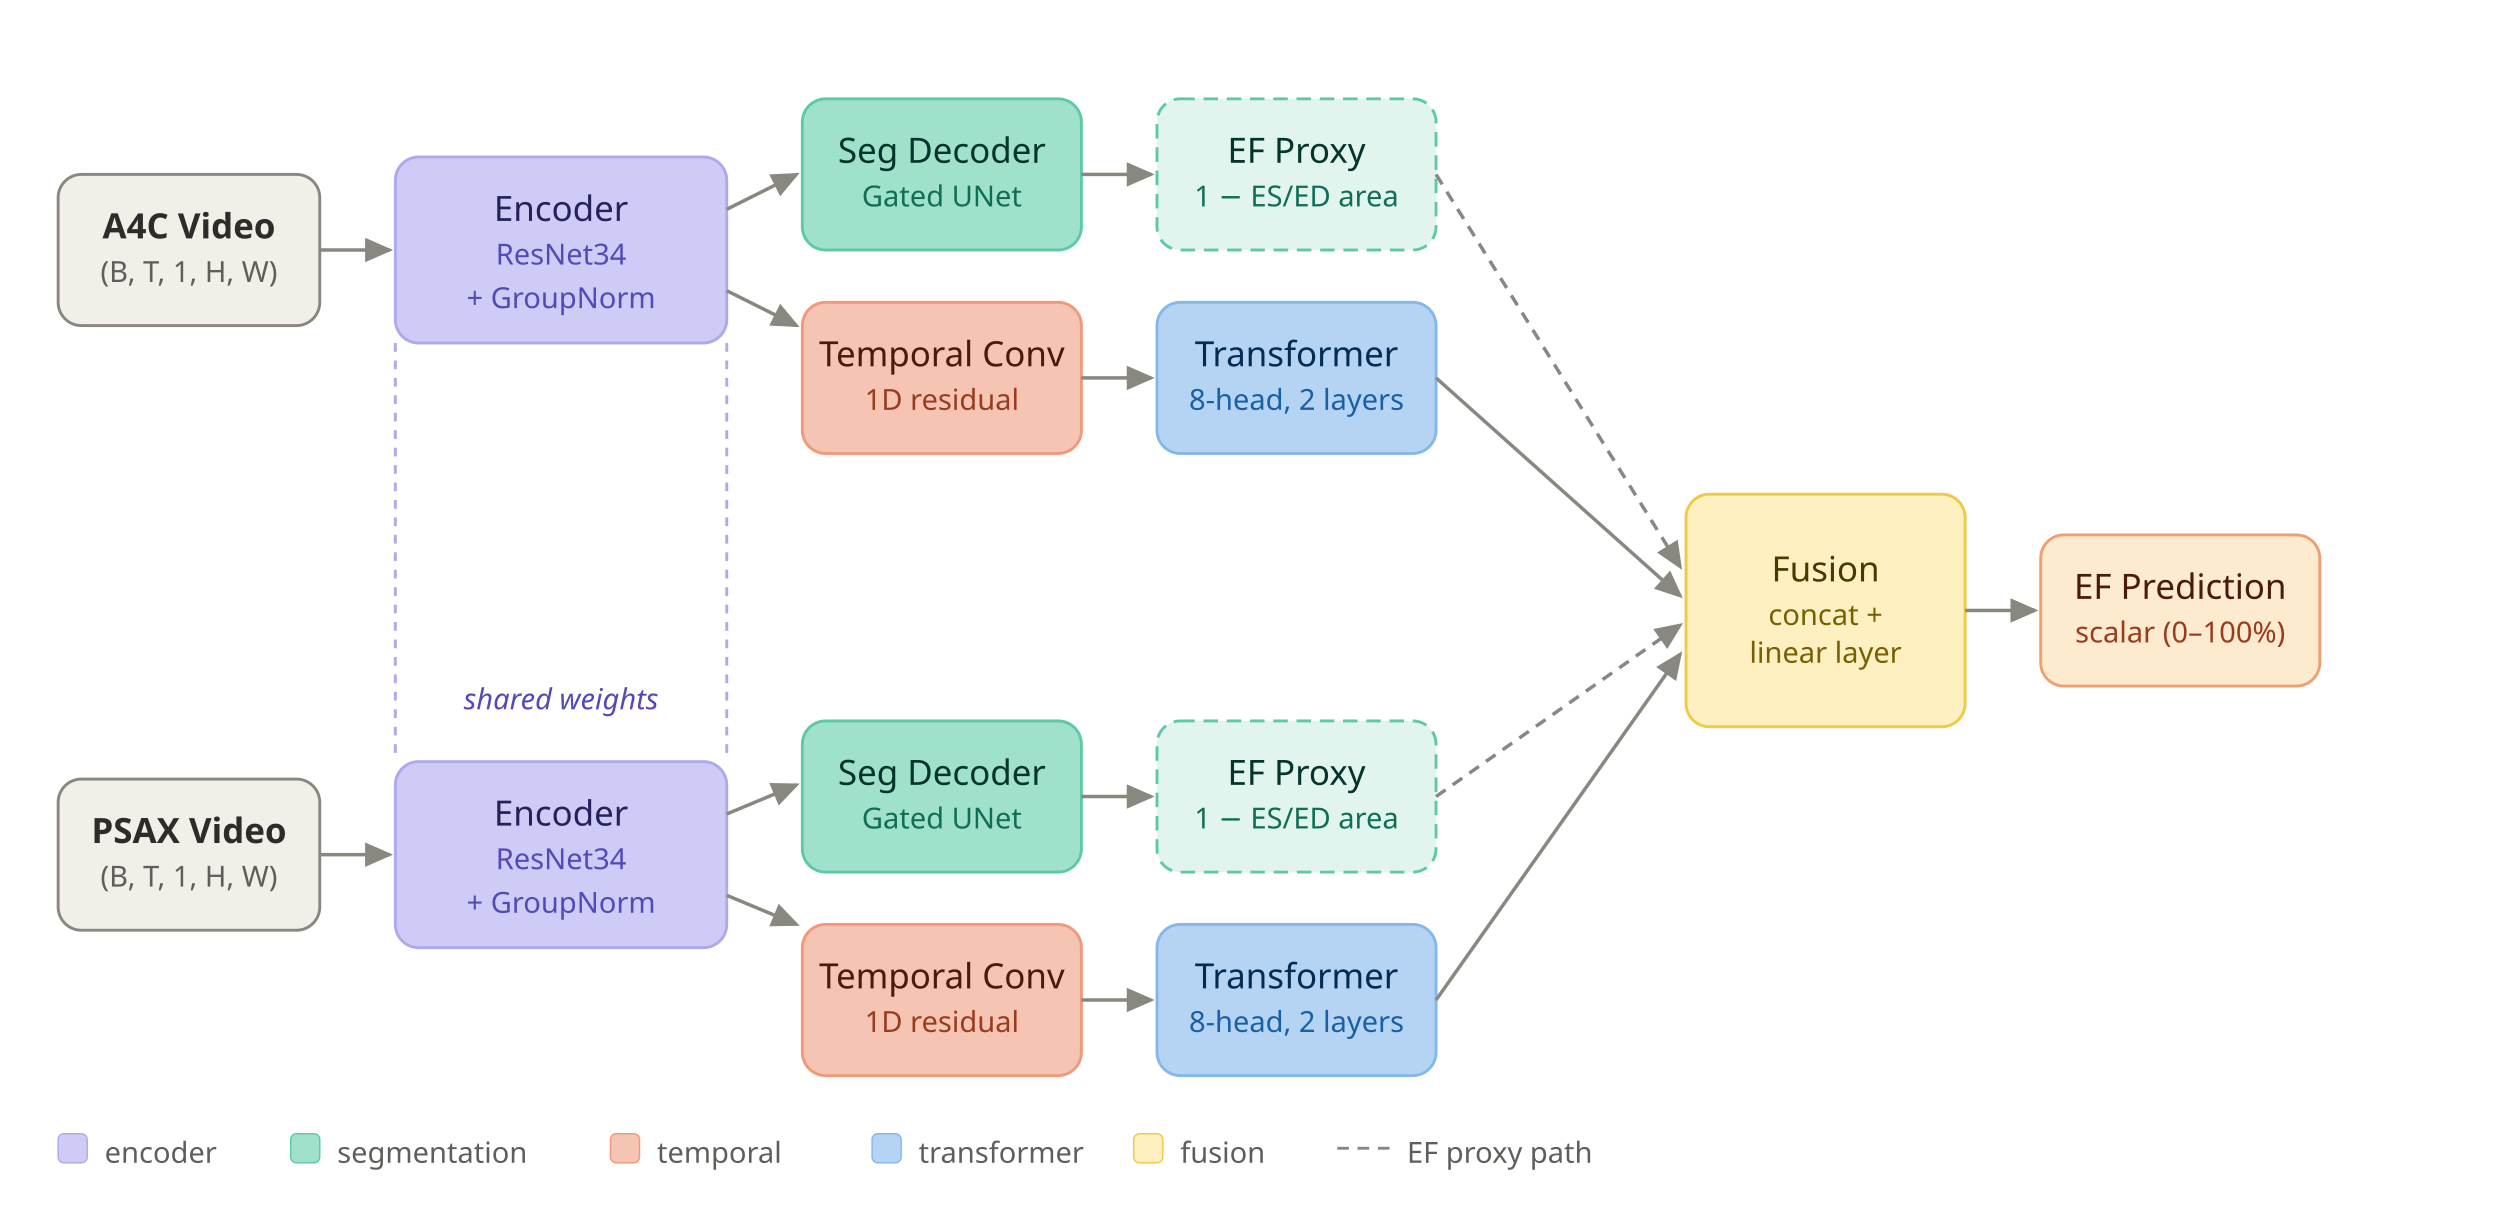
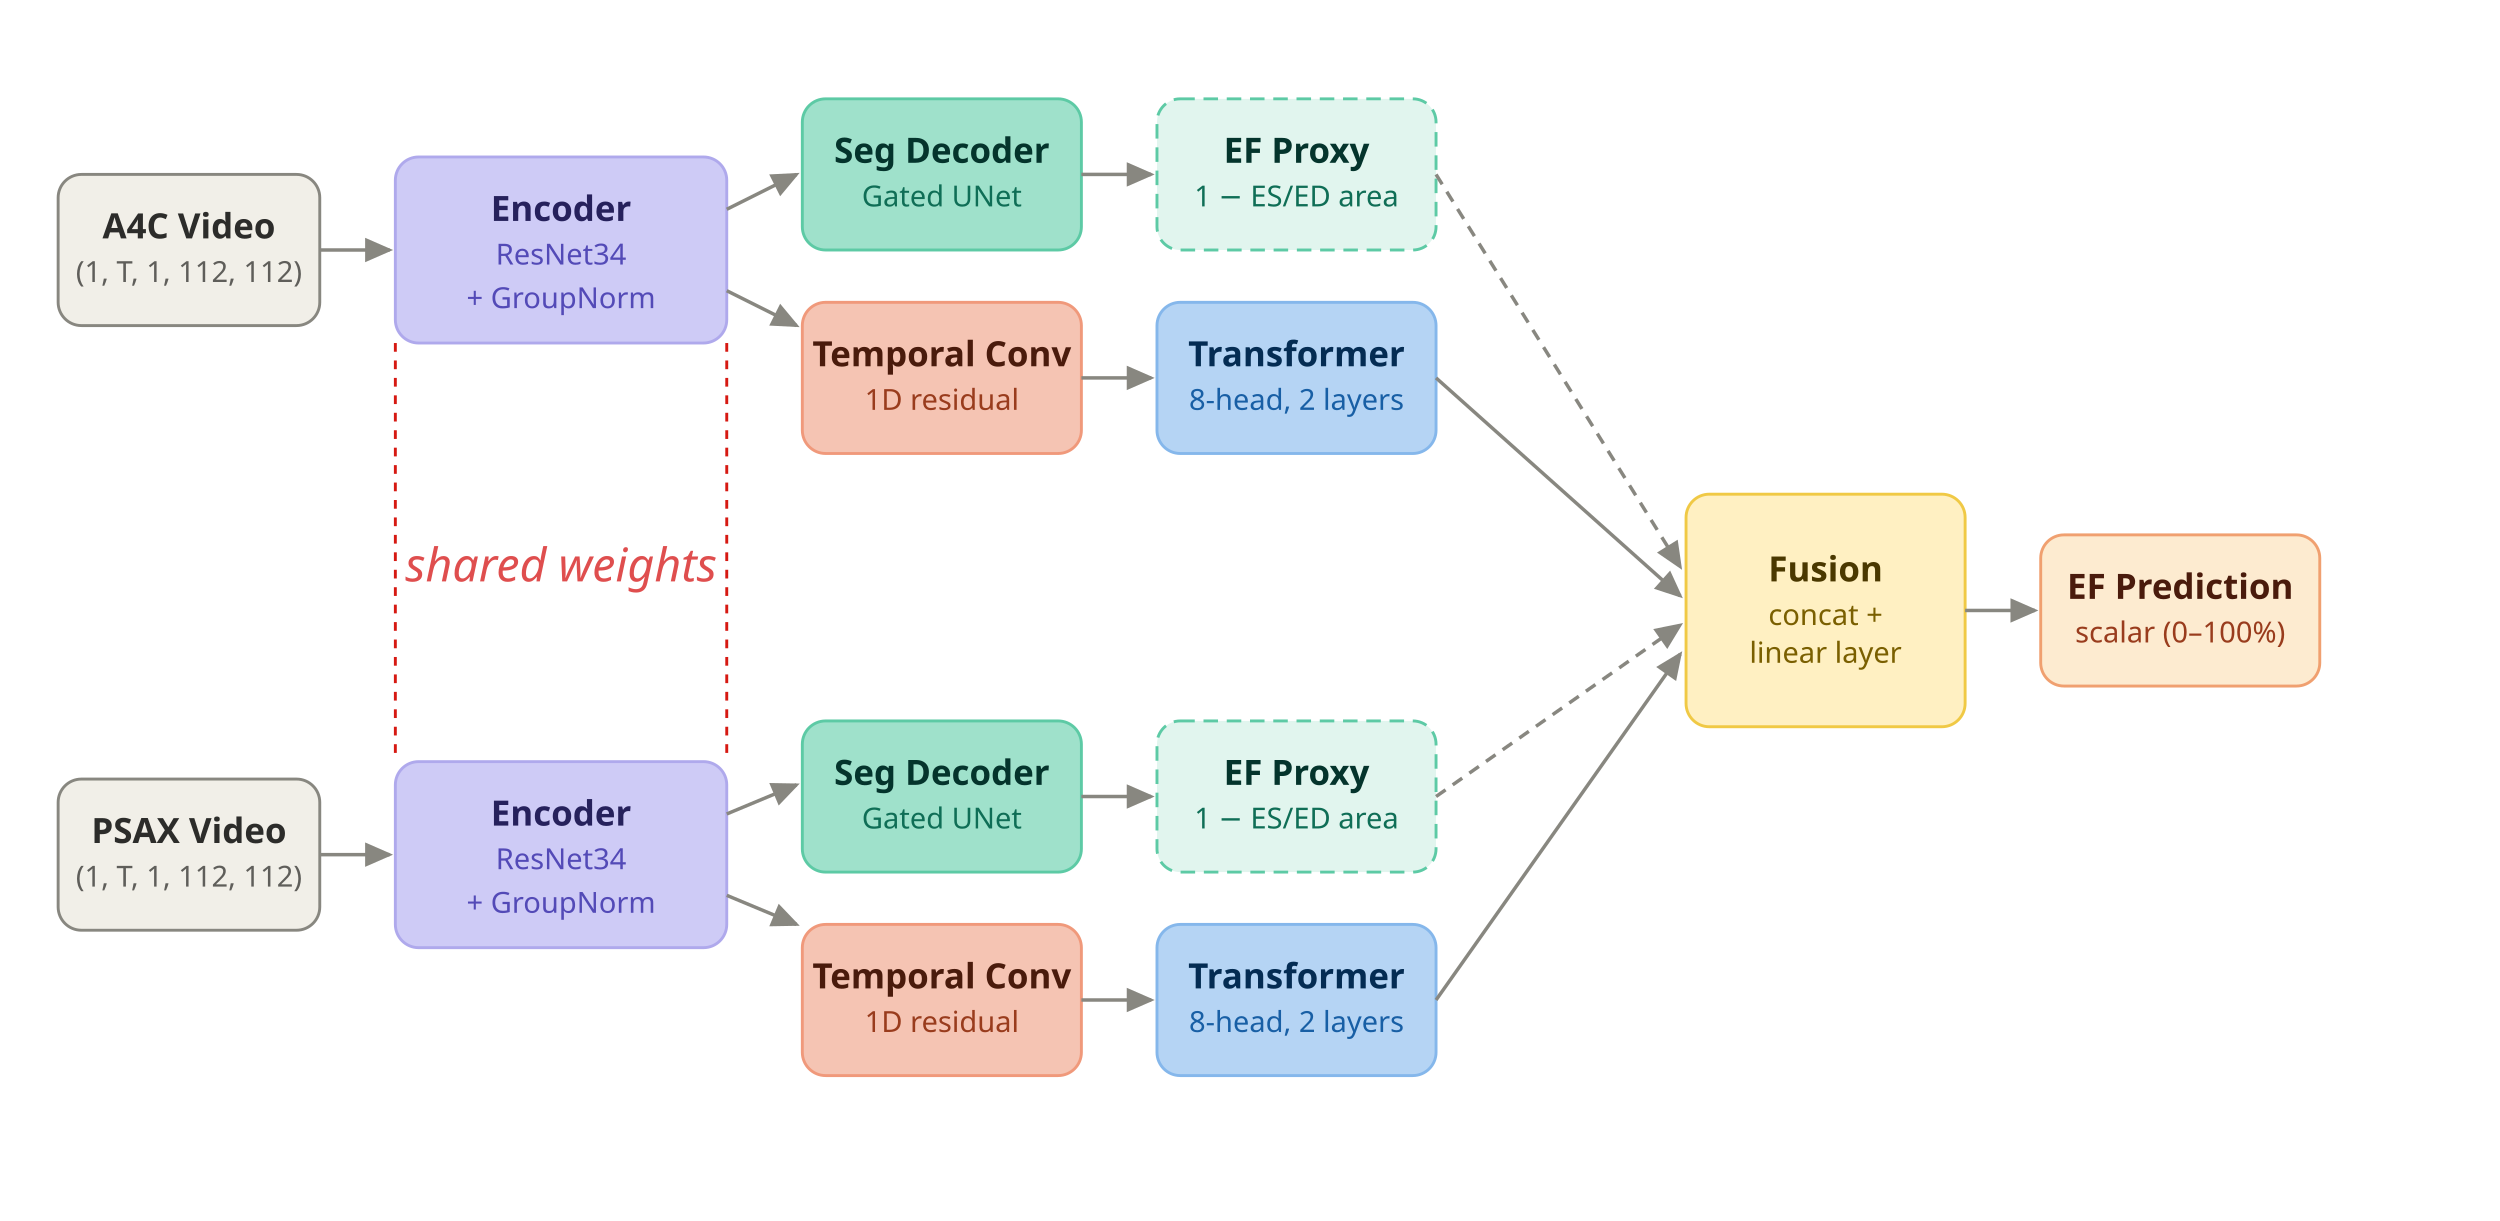
<svg xmlns="http://www.w3.org/2000/svg" viewBox="0 0 860 420" role="img" style="">
  <defs>
    <marker id="arr" markerWidth="8" markerHeight="8" refX="7" refY="3.5" orient="auto">
      <path d="M0,0 L0,7 L8,3.5 Z" fill="#888780" />
    </marker>
  </defs>
  <rect x="20" y="60" width="90" height="52" rx="8" fill="#F1EFE8" stroke="#888780" stroke-width="1" style="fill:rgb(241, 239, 232);stroke:rgb(136, 135, 128);color:rgb(255, 255, 255);stroke-width:1px;stroke-linecap:butt;stroke-linejoin:miter;opacity:1;font-family:&quot;Anthropic Sans&quot;, -apple-system, BlinkMacSystemFont, &quot;Segoe UI&quot;, sans-serif;font-size:16px;font-weight:400;text-anchor:start;dominant-baseline:auto" />
  <text x="65" y="82" font-size="12" font-weight="600" text-anchor="middle" font-family="sans-serif" fill="#2C2C2A" style="fill:rgb(44, 44, 42);stroke:none;color:rgb(255, 255, 255);stroke-width:1px;stroke-linecap:butt;stroke-linejoin:miter;opacity:1;font-family:sans-serif;font-size:12px;font-weight:600;text-anchor:middle;dominant-baseline:auto">A4C Video</text>
-   <text x="65" y="97" font-size="10" text-anchor="middle" font-family="sans-serif" fill="#5F5E5A" style="fill:rgb(95, 94, 90);stroke:none;color:rgb(255, 255, 255);stroke-width:1px;stroke-linecap:butt;stroke-linejoin:miter;opacity:1;font-family:sans-serif;font-size:10px;font-weight:400;text-anchor:middle;dominant-baseline:auto">(B, T, 1, H, W)</text>
+   <text x="65" y="97" font-size="10" text-anchor="middle" font-family="sans-serif" fill="#5F5E5A" style="fill:rgb(95, 94, 90);stroke:none;color:rgb(255, 255, 255);stroke-width:1px;stroke-linecap:butt;stroke-linejoin:miter;opacity:1;font-family:sans-serif;font-size:10px;font-weight:400;text-anchor:middle;dominant-baseline:auto">(1, T, 1, 112, 112)</text>
  <line x1="110" y1="86" x2="134" y2="86" stroke="#888780" stroke-width="1.2" marker-end="url(#arr)" style="fill:rgb(0, 0, 0);stroke:rgb(136, 135, 128);color:rgb(255, 255, 255);stroke-width:1.2px;stroke-linecap:butt;stroke-linejoin:miter;opacity:1;font-family:&quot;Anthropic Sans&quot;, -apple-system, BlinkMacSystemFont, &quot;Segoe UI&quot;, sans-serif;font-size:16px;font-weight:400;text-anchor:start;dominant-baseline:auto" />
  <rect x="136" y="54" width="114" height="64" rx="8" fill="#CECBF6" stroke="#AFA9EC" stroke-width="1" style="fill:rgb(206, 203, 246);stroke:rgb(175, 169, 236);color:rgb(255, 255, 255);stroke-width:1px;stroke-linecap:butt;stroke-linejoin:miter;opacity:1;font-family:&quot;Anthropic Sans&quot;, -apple-system, BlinkMacSystemFont, &quot;Segoe UI&quot;, sans-serif;font-size:16px;font-weight:400;text-anchor:start;dominant-baseline:auto" />
-   <text x="193" y="76" font-size="12" font-weight="500" text-anchor="middle" font-family="sans-serif" fill="#26215C" style="fill:rgb(38, 33, 92);stroke:none;color:rgb(255, 255, 255);stroke-width:1px;stroke-linecap:butt;stroke-linejoin:miter;opacity:1;font-family:sans-serif;font-size:12px;font-weight:500;text-anchor:middle;dominant-baseline:auto">Encoder</text>
+   <text x="193" y="76" font-size="12" font-weight="500" text-anchor="middle" font-family="sans-serif" fill="#26215C" style="fill:rgb(38, 33, 92);stroke:none;color:rgb(255, 255, 255);stroke-width:1px;stroke-linecap:butt;stroke-linejoin:miter;opacity:1;font-family:sans-serif;font-size:12px;font-weight:600;text-anchor:middle;dominant-baseline:auto">Encoder</text>
  <text x="193" y="91" font-size="10" text-anchor="middle" font-family="sans-serif" fill="#534AB7" style="fill:rgb(83, 74, 183);stroke:none;color:rgb(255, 255, 255);stroke-width:1px;stroke-linecap:butt;stroke-linejoin:miter;opacity:1;font-family:sans-serif;font-size:10px;font-weight:400;text-anchor:middle;dominant-baseline:auto">ResNet34</text>
  <text x="193" y="106" font-size="10" text-anchor="middle" font-family="sans-serif" fill="#534AB7" style="fill:rgb(83, 74, 183);stroke:none;color:rgb(255, 255, 255);stroke-width:1px;stroke-linecap:butt;stroke-linejoin:miter;opacity:1;font-family:sans-serif;font-size:10px;font-weight:400;text-anchor:middle;dominant-baseline:auto">+ GroupNorm</text>
  <line x1="250" y1="72" x2="274" y2="60" stroke="#888780" stroke-width="1.2" marker-end="url(#arr)" style="fill:rgb(0, 0, 0);stroke:rgb(136, 135, 128);color:rgb(255, 255, 255);stroke-width:1.2px;stroke-linecap:butt;stroke-linejoin:miter;opacity:1;font-family:&quot;Anthropic Sans&quot;, -apple-system, BlinkMacSystemFont, &quot;Segoe UI&quot;, sans-serif;font-size:16px;font-weight:400;text-anchor:start;dominant-baseline:auto" />
  <line x1="250" y1="100" x2="274" y2="112" stroke="#888780" stroke-width="1.2" marker-end="url(#arr)" style="fill:rgb(0, 0, 0);stroke:rgb(136, 135, 128);color:rgb(255, 255, 255);stroke-width:1.2px;stroke-linecap:butt;stroke-linejoin:miter;opacity:1;font-family:&quot;Anthropic Sans&quot;, -apple-system, BlinkMacSystemFont, &quot;Segoe UI&quot;, sans-serif;font-size:16px;font-weight:400;text-anchor:start;dominant-baseline:auto" />
  <rect x="276" y="34" width="96" height="52" rx="8" fill="#9FE1CB" stroke="#5DCAA5" stroke-width="1" style="fill:rgb(159, 225, 203);stroke:rgb(93, 202, 165);color:rgb(255, 255, 255);stroke-width:1px;stroke-linecap:butt;stroke-linejoin:miter;opacity:1;font-family:&quot;Anthropic Sans&quot;, -apple-system, BlinkMacSystemFont, &quot;Segoe UI&quot;, sans-serif;font-size:16px;font-weight:400;text-anchor:start;dominant-baseline:auto" />
-   <text x="324" y="56" font-size="12" font-weight="500" text-anchor="middle" font-family="sans-serif" fill="#04342C" style="fill:rgb(4, 52, 44);stroke:none;color:rgb(255, 255, 255);stroke-width:1px;stroke-linecap:butt;stroke-linejoin:miter;opacity:1;font-family:sans-serif;font-size:12px;font-weight:500;text-anchor:middle;dominant-baseline:auto">Seg Decoder</text>
+   <text x="324" y="56" font-size="12" font-weight="500" text-anchor="middle" font-family="sans-serif" fill="#04342C" style="fill:rgb(4, 52, 44);stroke:none;color:rgb(255, 255, 255);stroke-width:1px;stroke-linecap:butt;stroke-linejoin:miter;opacity:1;font-family:sans-serif;font-size:12px;font-weight:600;text-anchor:middle;dominant-baseline:auto">Seg Decoder</text>
  <text x="324" y="71" font-size="10" text-anchor="middle" font-family="sans-serif" fill="#0F6E56" style="fill:rgb(15, 110, 86);stroke:none;color:rgb(255, 255, 255);stroke-width:1px;stroke-linecap:butt;stroke-linejoin:miter;opacity:1;font-family:sans-serif;font-size:10px;font-weight:400;text-anchor:middle;dominant-baseline:auto">Gated UNet</text>
  <line x1="372" y1="60" x2="396" y2="60" stroke="#888780" stroke-width="1.2" marker-end="url(#arr)" style="fill:rgb(0, 0, 0);stroke:rgb(136, 135, 128);color:rgb(255, 255, 255);stroke-width:1.2px;stroke-linecap:butt;stroke-linejoin:miter;opacity:1;font-family:&quot;Anthropic Sans&quot;, -apple-system, BlinkMacSystemFont, &quot;Segoe UI&quot;, sans-serif;font-size:16px;font-weight:400;text-anchor:start;dominant-baseline:auto" />
  <rect x="398" y="34" width="96" height="52" rx="8" fill="#E1F5EE" stroke="#5DCAA5" stroke-width="1" stroke-dasharray="5,3" style="fill:rgb(225, 245, 238);stroke:rgb(93, 202, 165);color:rgb(255, 255, 255);stroke-width:1px;stroke-dasharray:5px, 3px;stroke-linecap:butt;stroke-linejoin:miter;opacity:1;font-family:&quot;Anthropic Sans&quot;, -apple-system, BlinkMacSystemFont, &quot;Segoe UI&quot;, sans-serif;font-size:16px;font-weight:400;text-anchor:start;dominant-baseline:auto" />
-   <text x="446" y="56" font-size="12" font-weight="500" text-anchor="middle" font-family="sans-serif" fill="#04342C" style="fill:rgb(4, 52, 44);stroke:none;color:rgb(255, 255, 255);stroke-width:1px;stroke-linecap:butt;stroke-linejoin:miter;opacity:1;font-family:sans-serif;font-size:12px;font-weight:500;text-anchor:middle;dominant-baseline:auto">EF Proxy</text>
+   <text x="446" y="56" font-size="12" font-weight="500" text-anchor="middle" font-family="sans-serif" fill="#04342C" style="fill:rgb(4, 52, 44);stroke:none;color:rgb(255, 255, 255);stroke-width:1px;stroke-linecap:butt;stroke-linejoin:miter;opacity:1;font-family:sans-serif;font-size:12px;font-weight:600;text-anchor:middle;dominant-baseline:auto">EF Proxy</text>
  <text x="446" y="71" font-size="10" text-anchor="middle" font-family="sans-serif" fill="#0F6E56" style="fill:rgb(15, 110, 86);stroke:none;color:rgb(255, 255, 255);stroke-width:1px;stroke-linecap:butt;stroke-linejoin:miter;opacity:1;font-family:sans-serif;font-size:10px;font-weight:400;text-anchor:middle;dominant-baseline:auto">1 − ES/ED area</text>
  <rect x="276" y="104" width="96" height="52" rx="8" fill="#F5C4B3" stroke="#F0997B" stroke-width="1" style="fill:rgb(245, 196, 179);stroke:rgb(240, 153, 123);color:rgb(255, 255, 255);stroke-width:1px;stroke-linecap:butt;stroke-linejoin:miter;opacity:1;font-family:&quot;Anthropic Sans&quot;, -apple-system, BlinkMacSystemFont, &quot;Segoe UI&quot;, sans-serif;font-size:16px;font-weight:400;text-anchor:start;dominant-baseline:auto" />
-   <text x="324" y="126" font-size="12" font-weight="500" text-anchor="middle" font-family="sans-serif" fill="#4A1B0C" style="fill:rgb(74, 27, 12);stroke:none;color:rgb(255, 255, 255);stroke-width:1px;stroke-linecap:butt;stroke-linejoin:miter;opacity:1;font-family:sans-serif;font-size:12px;font-weight:500;text-anchor:middle;dominant-baseline:auto">Temporal Conv</text>
+   <text x="324" y="126" font-size="12" font-weight="500" text-anchor="middle" font-family="sans-serif" fill="#4A1B0C" style="fill:rgb(74, 27, 12);stroke:none;color:rgb(255, 255, 255);stroke-width:1px;stroke-linecap:butt;stroke-linejoin:miter;opacity:1;font-family:sans-serif;font-size:12px;font-weight:600;text-anchor:middle;dominant-baseline:auto">Temporal Conv</text>
  <text x="324" y="141" font-size="10" text-anchor="middle" font-family="sans-serif" fill="#993C1D" style="fill:rgb(153, 60, 29);stroke:none;color:rgb(255, 255, 255);stroke-width:1px;stroke-linecap:butt;stroke-linejoin:miter;opacity:1;font-family:sans-serif;font-size:10px;font-weight:400;text-anchor:middle;dominant-baseline:auto">1D residual</text>
  <line x1="372" y1="130" x2="396" y2="130" stroke="#888780" stroke-width="1.2" marker-end="url(#arr)" style="fill:rgb(0, 0, 0);stroke:rgb(136, 135, 128);color:rgb(255, 255, 255);stroke-width:1.2px;stroke-linecap:butt;stroke-linejoin:miter;opacity:1;font-family:&quot;Anthropic Sans&quot;, -apple-system, BlinkMacSystemFont, &quot;Segoe UI&quot;, sans-serif;font-size:16px;font-weight:400;text-anchor:start;dominant-baseline:auto" />
  <rect x="398" y="104" width="96" height="52" rx="8" fill="#B5D4F4" stroke="#85B7EB" stroke-width="1" style="fill:rgb(181, 212, 244);stroke:rgb(133, 183, 235);color:rgb(255, 255, 255);stroke-width:1px;stroke-linecap:butt;stroke-linejoin:miter;opacity:1;font-family:&quot;Anthropic Sans&quot;, -apple-system, BlinkMacSystemFont, &quot;Segoe UI&quot;, sans-serif;font-size:16px;font-weight:400;text-anchor:start;dominant-baseline:auto" />
-   <text x="446" y="126" font-size="12" font-weight="500" text-anchor="middle" font-family="sans-serif" fill="#042C53" style="fill:rgb(4, 44, 83);stroke:none;color:rgb(255, 255, 255);stroke-width:1px;stroke-linecap:butt;stroke-linejoin:miter;opacity:1;font-family:sans-serif;font-size:12px;font-weight:500;text-anchor:middle;dominant-baseline:auto">Transformer</text>
+   <text x="446" y="126" font-size="12" font-weight="500" text-anchor="middle" font-family="sans-serif" fill="#042C53" style="fill:rgb(4, 44, 83);stroke:none;color:rgb(255, 255, 255);stroke-width:1px;stroke-linecap:butt;stroke-linejoin:miter;opacity:1;font-family:sans-serif;font-size:12px;font-weight:600;text-anchor:middle;dominant-baseline:auto">Transformer</text>
  <text x="446" y="141" font-size="10" text-anchor="middle" font-family="sans-serif" fill="#185FA5" style="fill:rgb(24, 95, 165);stroke:none;color:rgb(255, 255, 255);stroke-width:1px;stroke-linecap:butt;stroke-linejoin:miter;opacity:1;font-family:sans-serif;font-size:10px;font-weight:400;text-anchor:middle;dominant-baseline:auto">8-head, 2 layers</text>
  <line x1="494" y1="60" x2="578" y2="195" stroke="#888780" stroke-width="1.2" stroke-dasharray="4,3" marker-end="url(#arr)" style="fill:rgb(0, 0, 0);stroke:rgb(136, 135, 128);color:rgb(255, 255, 255);stroke-width:1.2px;stroke-dasharray:4px, 3px;stroke-linecap:butt;stroke-linejoin:miter;opacity:1;font-family:&quot;Anthropic Sans&quot;, -apple-system, BlinkMacSystemFont, &quot;Segoe UI&quot;, sans-serif;font-size:16px;font-weight:400;text-anchor:start;dominant-baseline:auto" />
  <line x1="494" y1="130" x2="578" y2="205" stroke="#888780" stroke-width="1.2" marker-end="url(#arr)" style="fill:rgb(0, 0, 0);stroke:rgb(136, 135, 128);color:rgb(255, 255, 255);stroke-width:1.2px;stroke-linecap:butt;stroke-linejoin:miter;opacity:1;font-family:&quot;Anthropic Sans&quot;, -apple-system, BlinkMacSystemFont, &quot;Segoe UI&quot;, sans-serif;font-size:16px;font-weight:400;text-anchor:start;dominant-baseline:auto" />
  <rect x="20" y="268" width="90" height="52" rx="8" fill="#F1EFE8" stroke="#888780" stroke-width="1" style="fill:rgb(241, 239, 232);stroke:rgb(136, 135, 128);color:rgb(255, 255, 255);stroke-width:1px;stroke-linecap:butt;stroke-linejoin:miter;opacity:1;font-family:&quot;Anthropic Sans&quot;, -apple-system, BlinkMacSystemFont, &quot;Segoe UI&quot;, sans-serif;font-size:16px;font-weight:400;text-anchor:start;dominant-baseline:auto" />
  <text x="65" y="290" font-size="12" font-weight="600" text-anchor="middle" font-family="sans-serif" fill="#2C2C2A" style="fill:rgb(44, 44, 42);stroke:none;color:rgb(255, 255, 255);stroke-width:1px;stroke-linecap:butt;stroke-linejoin:miter;opacity:1;font-family:sans-serif;font-size:12px;font-weight:600;text-anchor:middle;dominant-baseline:auto">PSAX Video</text>
-   <text x="65" y="305" font-size="10" text-anchor="middle" font-family="sans-serif" fill="#5F5E5A" style="fill:rgb(95, 94, 90);stroke:none;color:rgb(255, 255, 255);stroke-width:1px;stroke-linecap:butt;stroke-linejoin:miter;opacity:1;font-family:sans-serif;font-size:10px;font-weight:400;text-anchor:middle;dominant-baseline:auto">(B, T, 1, H, W)</text>
+   <text x="65" y="305" font-size="10" text-anchor="middle" font-family="sans-serif" fill="#5F5E5A" style="fill:rgb(95, 94, 90);stroke:none;color:rgb(255, 255, 255);stroke-width:1px;stroke-linecap:butt;stroke-linejoin:miter;opacity:1;font-family:sans-serif;font-size:10px;font-weight:400;text-anchor:middle;dominant-baseline:auto">(1, T, 1, 112, 112)</text>
  <line x1="110" y1="294" x2="134" y2="294" stroke="#888780" stroke-width="1.2" marker-end="url(#arr)" style="fill:rgb(0, 0, 0);stroke:rgb(136, 135, 128);color:rgb(255, 255, 255);stroke-width:1.2px;stroke-linecap:butt;stroke-linejoin:miter;opacity:1;font-family:&quot;Anthropic Sans&quot;, -apple-system, BlinkMacSystemFont, &quot;Segoe UI&quot;, sans-serif;font-size:16px;font-weight:400;text-anchor:start;dominant-baseline:auto" />
  <rect x="136" y="262" width="114" height="64" rx="8" fill="#CECBF6" stroke="#AFA9EC" stroke-width="1" style="fill:rgb(206, 203, 246);stroke:rgb(175, 169, 236);color:rgb(255, 255, 255);stroke-width:1px;stroke-linecap:butt;stroke-linejoin:miter;opacity:1;font-family:&quot;Anthropic Sans&quot;, -apple-system, BlinkMacSystemFont, &quot;Segoe UI&quot;, sans-serif;font-size:16px;font-weight:400;text-anchor:start;dominant-baseline:auto" />
-   <text x="193" y="284" font-size="12" font-weight="500" text-anchor="middle" font-family="sans-serif" fill="#26215C" style="fill:rgb(38, 33, 92);stroke:none;color:rgb(255, 255, 255);stroke-width:1px;stroke-linecap:butt;stroke-linejoin:miter;opacity:1;font-family:sans-serif;font-size:12px;font-weight:500;text-anchor:middle;dominant-baseline:auto">Encoder</text>
+   <text x="193" y="284" font-size="12" font-weight="500" text-anchor="middle" font-family="sans-serif" fill="#26215C" style="fill:rgb(38, 33, 92);stroke:none;color:rgb(255, 255, 255);stroke-width:1px;stroke-linecap:butt;stroke-linejoin:miter;opacity:1;font-family:sans-serif;font-size:12px;font-weight:600;text-anchor:middle;dominant-baseline:auto">Encoder</text>
  <text x="193" y="299" font-size="10" text-anchor="middle" font-family="sans-serif" fill="#534AB7" style="fill:rgb(83, 74, 183);stroke:none;color:rgb(255, 255, 255);stroke-width:1px;stroke-linecap:butt;stroke-linejoin:miter;opacity:1;font-family:sans-serif;font-size:10px;font-weight:400;text-anchor:middle;dominant-baseline:auto">ResNet34</text>
  <text x="193" y="314" font-size="10" text-anchor="middle" font-family="sans-serif" fill="#534AB7" style="fill:rgb(83, 74, 183);stroke:none;color:rgb(255, 255, 255);stroke-width:1px;stroke-linecap:butt;stroke-linejoin:miter;opacity:1;font-family:sans-serif;font-size:10px;font-weight:400;text-anchor:middle;dominant-baseline:auto">+ GroupNorm</text>
  <line x1="250" y1="280" x2="274" y2="270" stroke="#888780" stroke-width="1.2" marker-end="url(#arr)" style="fill:rgb(0, 0, 0);stroke:rgb(136, 135, 128);color:rgb(255, 255, 255);stroke-width:1.2px;stroke-linecap:butt;stroke-linejoin:miter;opacity:1;font-family:&quot;Anthropic Sans&quot;, -apple-system, BlinkMacSystemFont, &quot;Segoe UI&quot;, sans-serif;font-size:16px;font-weight:400;text-anchor:start;dominant-baseline:auto" />
  <line x1="250" y1="308" x2="274" y2="318" stroke="#888780" stroke-width="1.2" marker-end="url(#arr)" style="fill:rgb(0, 0, 0);stroke:rgb(136, 135, 128);color:rgb(255, 255, 255);stroke-width:1.2px;stroke-linecap:butt;stroke-linejoin:miter;opacity:1;font-family:&quot;Anthropic Sans&quot;, -apple-system, BlinkMacSystemFont, &quot;Segoe UI&quot;, sans-serif;font-size:16px;font-weight:400;text-anchor:start;dominant-baseline:auto" />
  <rect x="276" y="248" width="96" height="52" rx="8" fill="#9FE1CB" stroke="#5DCAA5" stroke-width="1" style="fill:rgb(159, 225, 203);stroke:rgb(93, 202, 165);color:rgb(255, 255, 255);stroke-width:1px;stroke-linecap:butt;stroke-linejoin:miter;opacity:1;font-family:&quot;Anthropic Sans&quot;, -apple-system, BlinkMacSystemFont, &quot;Segoe UI&quot;, sans-serif;font-size:16px;font-weight:400;text-anchor:start;dominant-baseline:auto" />
-   <text x="324" y="270" font-size="12" font-weight="500" text-anchor="middle" font-family="sans-serif" fill="#04342C" style="fill:rgb(4, 52, 44);stroke:none;color:rgb(255, 255, 255);stroke-width:1px;stroke-linecap:butt;stroke-linejoin:miter;opacity:1;font-family:sans-serif;font-size:12px;font-weight:500;text-anchor:middle;dominant-baseline:auto">Seg Decoder</text>
+   <text x="324" y="270" font-size="12" font-weight="500" text-anchor="middle" font-family="sans-serif" fill="#04342C" style="fill:rgb(4, 52, 44);stroke:none;color:rgb(255, 255, 255);stroke-width:1px;stroke-linecap:butt;stroke-linejoin:miter;opacity:1;font-family:sans-serif;font-size:12px;font-weight:600;text-anchor:middle;dominant-baseline:auto">Seg Decoder</text>
  <text x="324" y="285" font-size="10" text-anchor="middle" font-family="sans-serif" fill="#0F6E56" style="fill:rgb(15, 110, 86);stroke:none;color:rgb(255, 255, 255);stroke-width:1px;stroke-linecap:butt;stroke-linejoin:miter;opacity:1;font-family:sans-serif;font-size:10px;font-weight:400;text-anchor:middle;dominant-baseline:auto">Gated UNet</text>
  <line x1="372" y1="274" x2="396" y2="274" stroke="#888780" stroke-width="1.2" marker-end="url(#arr)" style="fill:rgb(0, 0, 0);stroke:rgb(136, 135, 128);color:rgb(255, 255, 255);stroke-width:1.2px;stroke-linecap:butt;stroke-linejoin:miter;opacity:1;font-family:&quot;Anthropic Sans&quot;, -apple-system, BlinkMacSystemFont, &quot;Segoe UI&quot;, sans-serif;font-size:16px;font-weight:400;text-anchor:start;dominant-baseline:auto" />
  <rect x="398" y="248" width="96" height="52" rx="8" fill="#E1F5EE" stroke="#5DCAA5" stroke-width="1" stroke-dasharray="5,3" style="fill:rgb(225, 245, 238);stroke:rgb(93, 202, 165);color:rgb(255, 255, 255);stroke-width:1px;stroke-dasharray:5px, 3px;stroke-linecap:butt;stroke-linejoin:miter;opacity:1;font-family:&quot;Anthropic Sans&quot;, -apple-system, BlinkMacSystemFont, &quot;Segoe UI&quot;, sans-serif;font-size:16px;font-weight:400;text-anchor:start;dominant-baseline:auto" />
-   <text x="446" y="270" font-size="12" font-weight="500" text-anchor="middle" font-family="sans-serif" fill="#04342C" style="fill:rgb(4, 52, 44);stroke:none;color:rgb(255, 255, 255);stroke-width:1px;stroke-linecap:butt;stroke-linejoin:miter;opacity:1;font-family:sans-serif;font-size:12px;font-weight:500;text-anchor:middle;dominant-baseline:auto">EF Proxy</text>
+   <text x="446" y="270" font-size="12" font-weight="500" text-anchor="middle" font-family="sans-serif" fill="#04342C" style="fill:rgb(4, 52, 44);stroke:none;color:rgb(255, 255, 255);stroke-width:1px;stroke-linecap:butt;stroke-linejoin:miter;opacity:1;font-family:sans-serif;font-size:12px;font-weight:600;text-anchor:middle;dominant-baseline:auto">EF Proxy</text>
  <text x="446" y="285" font-size="10" text-anchor="middle" font-family="sans-serif" fill="#0F6E56" style="fill:rgb(15, 110, 86);stroke:none;color:rgb(255, 255, 255);stroke-width:1px;stroke-linecap:butt;stroke-linejoin:miter;opacity:1;font-family:sans-serif;font-size:10px;font-weight:400;text-anchor:middle;dominant-baseline:auto">1 − ES/ED area</text>
  <rect x="276" y="318" width="96" height="52" rx="8" fill="#F5C4B3" stroke="#F0997B" stroke-width="1" style="fill:rgb(245, 196, 179);stroke:rgb(240, 153, 123);color:rgb(255, 255, 255);stroke-width:1px;stroke-linecap:butt;stroke-linejoin:miter;opacity:1;font-family:&quot;Anthropic Sans&quot;, -apple-system, BlinkMacSystemFont, &quot;Segoe UI&quot;, sans-serif;font-size:16px;font-weight:400;text-anchor:start;dominant-baseline:auto" />
-   <text x="324" y="340" font-size="12" font-weight="500" text-anchor="middle" font-family="sans-serif" fill="#4A1B0C" style="fill:rgb(74, 27, 12);stroke:none;color:rgb(255, 255, 255);stroke-width:1px;stroke-linecap:butt;stroke-linejoin:miter;opacity:1;font-family:sans-serif;font-size:12px;font-weight:500;text-anchor:middle;dominant-baseline:auto">Temporal Conv</text>
+   <text x="324" y="340" font-size="12" font-weight="500" text-anchor="middle" font-family="sans-serif" fill="#4A1B0C" style="fill:rgb(74, 27, 12);stroke:none;color:rgb(255, 255, 255);stroke-width:1px;stroke-linecap:butt;stroke-linejoin:miter;opacity:1;font-family:sans-serif;font-size:12px;font-weight:600;text-anchor:middle;dominant-baseline:auto">Temporal Conv</text>
  <text x="324" y="355" font-size="10" text-anchor="middle" font-family="sans-serif" fill="#993C1D" style="fill:rgb(153, 60, 29);stroke:none;color:rgb(255, 255, 255);stroke-width:1px;stroke-linecap:butt;stroke-linejoin:miter;opacity:1;font-family:sans-serif;font-size:10px;font-weight:400;text-anchor:middle;dominant-baseline:auto">1D residual</text>
  <line x1="372" y1="344" x2="396" y2="344" stroke="#888780" stroke-width="1.2" marker-end="url(#arr)" style="fill:rgb(0, 0, 0);stroke:rgb(136, 135, 128);color:rgb(255, 255, 255);stroke-width:1.2px;stroke-linecap:butt;stroke-linejoin:miter;opacity:1;font-family:&quot;Anthropic Sans&quot;, -apple-system, BlinkMacSystemFont, &quot;Segoe UI&quot;, sans-serif;font-size:16px;font-weight:400;text-anchor:start;dominant-baseline:auto" />
  <rect x="398" y="318" width="96" height="52" rx="8" fill="#B5D4F4" stroke="#85B7EB" stroke-width="1" style="fill:rgb(181, 212, 244);stroke:rgb(133, 183, 235);color:rgb(255, 255, 255);stroke-width:1px;stroke-linecap:butt;stroke-linejoin:miter;opacity:1;font-family:&quot;Anthropic Sans&quot;, -apple-system, BlinkMacSystemFont, &quot;Segoe UI&quot;, sans-serif;font-size:16px;font-weight:400;text-anchor:start;dominant-baseline:auto" />
-   <text x="446" y="340" font-size="12" font-weight="500" text-anchor="middle" font-family="sans-serif" fill="#042C53" style="fill:rgb(4, 44, 83);stroke:none;color:rgb(255, 255, 255);stroke-width:1px;stroke-linecap:butt;stroke-linejoin:miter;opacity:1;font-family:sans-serif;font-size:12px;font-weight:500;text-anchor:middle;dominant-baseline:auto">Transformer</text>
+   <text x="446" y="340" font-size="12" font-weight="500" text-anchor="middle" font-family="sans-serif" fill="#042C53" style="fill:rgb(4, 44, 83);stroke:none;color:rgb(255, 255, 255);stroke-width:1px;stroke-linecap:butt;stroke-linejoin:miter;opacity:1;font-family:sans-serif;font-size:12px;font-weight:600;text-anchor:middle;dominant-baseline:auto">Transformer</text>
  <text x="446" y="355" font-size="10" text-anchor="middle" font-family="sans-serif" fill="#185FA5" style="fill:rgb(24, 95, 165);stroke:none;color:rgb(255, 255, 255);stroke-width:1px;stroke-linecap:butt;stroke-linejoin:miter;opacity:1;font-family:sans-serif;font-size:10px;font-weight:400;text-anchor:middle;dominant-baseline:auto">8-head, 2 layers</text>
  <line x1="494" y1="274" x2="578" y2="215" stroke="#888780" stroke-width="1.2" stroke-dasharray="4,3" marker-end="url(#arr)" style="fill:rgb(0, 0, 0);stroke:rgb(136, 135, 128);color:rgb(255, 255, 255);stroke-width:1.2px;stroke-dasharray:4px, 3px;stroke-linecap:butt;stroke-linejoin:miter;opacity:1;font-family:&quot;Anthropic Sans&quot;, -apple-system, BlinkMacSystemFont, &quot;Segoe UI&quot;, sans-serif;font-size:16px;font-weight:400;text-anchor:start;dominant-baseline:auto" />
  <line x1="494" y1="344" x2="578" y2="225" stroke="#888780" stroke-width="1.2" marker-end="url(#arr)" style="fill:rgb(0, 0, 0);stroke:rgb(136, 135, 128);color:rgb(255, 255, 255);stroke-width:1.2px;stroke-linecap:butt;stroke-linejoin:miter;opacity:1;font-family:&quot;Anthropic Sans&quot;, -apple-system, BlinkMacSystemFont, &quot;Segoe UI&quot;, sans-serif;font-size:16px;font-weight:400;text-anchor:start;dominant-baseline:auto" />
  <rect x="580" y="170" width="96" height="80" rx="8" fill="#FFF0C2" stroke="#F0C945" stroke-width="1" style="fill:rgb(255, 240, 194);stroke:rgb(240, 201, 69);color:rgb(255, 255, 255);stroke-width:1px;stroke-linecap:butt;stroke-linejoin:miter;opacity:1;font-family:&quot;Anthropic Sans&quot;, -apple-system, BlinkMacSystemFont, &quot;Segoe UI&quot;, sans-serif;font-size:16px;font-weight:400;text-anchor:start;dominant-baseline:auto" />
-   <text x="628" y="200" font-size="12" font-weight="500" text-anchor="middle" font-family="sans-serif" fill="#4A3800" style="fill:rgb(74, 56, 0);stroke:none;color:rgb(255, 255, 255);stroke-width:1px;stroke-linecap:butt;stroke-linejoin:miter;opacity:1;font-family:sans-serif;font-size:12px;font-weight:500;text-anchor:middle;dominant-baseline:auto">Fusion</text>
+   <text x="628" y="200" font-size="12" font-weight="500" text-anchor="middle" font-family="sans-serif" fill="#4A3800" style="fill:rgb(74, 56, 0);stroke:none;color:rgb(255, 255, 255);stroke-width:1px;stroke-linecap:butt;stroke-linejoin:miter;opacity:1;font-family:sans-serif;font-size:12px;font-weight:600;text-anchor:middle;dominant-baseline:auto">Fusion</text>
  <text x="628" y="215" font-size="10" text-anchor="middle" font-family="sans-serif" fill="#7A5F00" style="fill:rgb(122, 95, 0);stroke:none;color:rgb(255, 255, 255);stroke-width:1px;stroke-linecap:butt;stroke-linejoin:miter;opacity:1;font-family:sans-serif;font-size:10px;font-weight:400;text-anchor:middle;dominant-baseline:auto">concat +</text>
  <text x="628" y="228" font-size="10" text-anchor="middle" font-family="sans-serif" fill="#7A5F00" style="fill:rgb(122, 95, 0);stroke:none;color:rgb(255, 255, 255);stroke-width:1px;stroke-linecap:butt;stroke-linejoin:miter;opacity:1;font-family:sans-serif;font-size:10px;font-weight:400;text-anchor:middle;dominant-baseline:auto">linear layer</text>
  <line x1="676" y1="210" x2="700" y2="210" stroke="#888780" stroke-width="1.2" marker-end="url(#arr)" style="fill:rgb(0, 0, 0);stroke:rgb(136, 135, 128);color:rgb(255, 255, 255);stroke-width:1.2px;stroke-linecap:butt;stroke-linejoin:miter;opacity:1;font-family:&quot;Anthropic Sans&quot;, -apple-system, BlinkMacSystemFont, &quot;Segoe UI&quot;, sans-serif;font-size:16px;font-weight:400;text-anchor:start;dominant-baseline:auto" />
  <rect x="702" y="184" width="96" height="52" rx="8" fill="#FDEBD0" stroke="#F0A070" stroke-width="1" style="fill:rgb(253, 235, 208);stroke:rgb(240, 160, 112);color:rgb(255, 255, 255);stroke-width:1px;stroke-linecap:butt;stroke-linejoin:miter;opacity:1;font-family:&quot;Anthropic Sans&quot;, -apple-system, BlinkMacSystemFont, &quot;Segoe UI&quot;, sans-serif;font-size:16px;font-weight:400;text-anchor:start;dominant-baseline:auto" />
-   <text x="750" y="206" font-size="12" font-weight="500" text-anchor="middle" font-family="sans-serif" fill="#4A1B0C" style="fill:rgb(74, 27, 12);stroke:none;color:rgb(255, 255, 255);stroke-width:1px;stroke-linecap:butt;stroke-linejoin:miter;opacity:1;font-family:sans-serif;font-size:12px;font-weight:500;text-anchor:middle;dominant-baseline:auto">EF Prediction</text>
+   <text x="750" y="206" font-size="12" font-weight="500" text-anchor="middle" font-family="sans-serif" fill="#4A1B0C" style="fill:rgb(74, 27, 12);stroke:none;color:rgb(255, 255, 255);stroke-width:1px;stroke-linecap:butt;stroke-linejoin:miter;opacity:1;font-family:sans-serif;font-size:12px;font-weight:600;text-anchor:middle;dominant-baseline:auto">EF Prediction</text>
  <text x="750" y="221" font-size="10" text-anchor="middle" font-family="sans-serif" fill="#993C1D" style="fill:rgb(153, 60, 29);stroke:none;color:rgb(255, 255, 255);stroke-width:1px;stroke-linecap:butt;stroke-linejoin:miter;opacity:1;font-family:sans-serif;font-size:10px;font-weight:400;text-anchor:middle;dominant-baseline:auto">scalar (0–100%)</text>
-   <text x="193" y="244" font-size="10" font-style="italic" text-anchor="middle" font-family="sans-serif" fill="#534AB7" style="fill:rgb(83, 74, 183);stroke:none;color:rgb(255, 255, 255);stroke-width:1px;stroke-linecap:butt;stroke-linejoin:miter;opacity:1;font-family:sans-serif;font-size:10px;font-weight:400;font-style:italic;text-anchor:middle;dominant-baseline:auto">shared weights</text>
-   <line x1="136" y1="118" x2="136" y2="262" stroke="#AFA9EC" stroke-width="1" stroke-dasharray="3,3" style="fill:rgb(0, 0, 0);stroke:rgb(175, 169, 236);color:rgb(255, 255, 255);stroke-width:1px;stroke-dasharray:3px, 3px;stroke-linecap:butt;stroke-linejoin:miter;opacity:1;font-family:&quot;Anthropic Sans&quot;, -apple-system, BlinkMacSystemFont, &quot;Segoe UI&quot;, sans-serif;font-size:16px;font-weight:400;text-anchor:start;dominant-baseline:auto" />
-   <line x1="250" y1="118" x2="250" y2="262" stroke="#AFA9EC" stroke-width="1" stroke-dasharray="3,3" style="fill:rgb(0, 0, 0);stroke:rgb(175, 169, 236);color:rgb(255, 255, 255);stroke-width:1px;stroke-dasharray:3px, 3px;stroke-linecap:butt;stroke-linejoin:miter;opacity:1;font-family:&quot;Anthropic Sans&quot;, -apple-system, BlinkMacSystemFont, &quot;Segoe UI&quot;, sans-serif;font-size:16px;font-weight:400;text-anchor:start;dominant-baseline:auto" />
-   <rect x="20" y="390" width="10" height="10" rx="2" fill="#CECBF6" stroke="#AFA9EC" stroke-width="0.5" style="fill:rgb(206, 203, 246);stroke:rgb(175, 169, 236);color:rgb(255, 255, 255);stroke-width:0.5px;stroke-linecap:butt;stroke-linejoin:miter;opacity:1;font-family:&quot;Anthropic Sans&quot;, -apple-system, BlinkMacSystemFont, &quot;Segoe UI&quot;, sans-serif;font-size:16px;font-weight:400;text-anchor:start;dominant-baseline:auto" />
-   <text x="36" y="400" font-size="10" font-family="sans-serif" fill="#5F5E5A" style="fill:rgb(95, 94, 90);stroke:none;color:rgb(255, 255, 255);stroke-width:1px;stroke-linecap:butt;stroke-linejoin:miter;opacity:1;font-family:sans-serif;font-size:10px;font-weight:400;text-anchor:start;dominant-baseline:auto">encoder</text>
-   <rect x="100" y="390" width="10" height="10" rx="2" fill="#9FE1CB" stroke="#5DCAA5" stroke-width="0.5" style="fill:rgb(159, 225, 203);stroke:rgb(93, 202, 165);color:rgb(255, 255, 255);stroke-width:0.5px;stroke-linecap:butt;stroke-linejoin:miter;opacity:1;font-family:&quot;Anthropic Sans&quot;, -apple-system, BlinkMacSystemFont, &quot;Segoe UI&quot;, sans-serif;font-size:16px;font-weight:400;text-anchor:start;dominant-baseline:auto" />
-   <text x="116" y="400" font-size="10" font-family="sans-serif" fill="#5F5E5A" style="fill:rgb(95, 94, 90);stroke:none;color:rgb(255, 255, 255);stroke-width:1px;stroke-linecap:butt;stroke-linejoin:miter;opacity:1;font-family:sans-serif;font-size:10px;font-weight:400;text-anchor:start;dominant-baseline:auto">segmentation</text>
-   <rect x="210" y="390" width="10" height="10" rx="2" fill="#F5C4B3" stroke="#F0997B" stroke-width="0.5" style="fill:rgb(245, 196, 179);stroke:rgb(240, 153, 123);color:rgb(255, 255, 255);stroke-width:0.5px;stroke-linecap:butt;stroke-linejoin:miter;opacity:1;font-family:&quot;Anthropic Sans&quot;, -apple-system, BlinkMacSystemFont, &quot;Segoe UI&quot;, sans-serif;font-size:16px;font-weight:400;text-anchor:start;dominant-baseline:auto" />
-   <text x="226" y="400" font-size="10" font-family="sans-serif" fill="#5F5E5A" style="fill:rgb(95, 94, 90);stroke:none;color:rgb(255, 255, 255);stroke-width:1px;stroke-linecap:butt;stroke-linejoin:miter;opacity:1;font-family:sans-serif;font-size:10px;font-weight:400;text-anchor:start;dominant-baseline:auto">temporal</text>
-   <rect x="300" y="390" width="10" height="10" rx="2" fill="#B5D4F4" stroke="#85B7EB" stroke-width="0.5" style="fill:rgb(181, 212, 244);stroke:rgb(133, 183, 235);color:rgb(255, 255, 255);stroke-width:0.5px;stroke-linecap:butt;stroke-linejoin:miter;opacity:1;font-family:&quot;Anthropic Sans&quot;, -apple-system, BlinkMacSystemFont, &quot;Segoe UI&quot;, sans-serif;font-size:16px;font-weight:400;text-anchor:start;dominant-baseline:auto" />
-   <text x="316" y="400" font-size="10" font-family="sans-serif" fill="#5F5E5A" style="fill:rgb(95, 94, 90);stroke:none;color:rgb(255, 255, 255);stroke-width:1px;stroke-linecap:butt;stroke-linejoin:miter;opacity:1;font-family:sans-serif;font-size:10px;font-weight:400;text-anchor:start;dominant-baseline:auto">transformer</text>
-   <rect x="390" y="390" width="10" height="10" rx="2" fill="#FFF0C2" stroke="#F0C945" stroke-width="0.5" style="fill:rgb(255, 240, 194);stroke:rgb(240, 201, 69);color:rgb(255, 255, 255);stroke-width:0.5px;stroke-linecap:butt;stroke-linejoin:miter;opacity:1;font-family:&quot;Anthropic Sans&quot;, -apple-system, BlinkMacSystemFont, &quot;Segoe UI&quot;, sans-serif;font-size:16px;font-weight:400;text-anchor:start;dominant-baseline:auto" />
-   <text x="406" y="400" font-size="10" font-family="sans-serif" fill="#5F5E5A" style="fill:rgb(95, 94, 90);stroke:none;color:rgb(255, 255, 255);stroke-width:1px;stroke-linecap:butt;stroke-linejoin:miter;opacity:1;font-family:sans-serif;font-size:10px;font-weight:400;text-anchor:start;dominant-baseline:auto">fusion</text>
-   <line x1="460" y1="395" x2="478" y2="395" stroke="#888780" stroke-width="1" stroke-dasharray="4,3" style="fill:rgb(0, 0, 0);stroke:rgb(136, 135, 128);color:rgb(255, 255, 255);stroke-width:1px;stroke-dasharray:4px, 3px;stroke-linecap:butt;stroke-linejoin:miter;opacity:1;font-family:&quot;Anthropic Sans&quot;, -apple-system, BlinkMacSystemFont, &quot;Segoe UI&quot;, sans-serif;font-size:16px;font-weight:400;text-anchor:start;dominant-baseline:auto" />
-   <text x="484" y="400" font-size="10" font-family="sans-serif" fill="#5F5E5A" style="fill:rgb(95, 94, 90);stroke:none;color:rgb(255, 255, 255);stroke-width:1px;stroke-linecap:butt;stroke-linejoin:miter;opacity:1;font-family:sans-serif;font-size:10px;font-weight:400;text-anchor:start;dominant-baseline:auto">EF proxy path</text>
+   <text x="193" y="200" font-size="200" font-style="italic" text-anchor="middle" font-family="sans-serif" fill="#54f00bbd" style="fill:rgba(214, 27, 27, 0.77);stroke:none;color:rgb(49, 231, 13);stroke-width:1px;stroke-linecap:butt;stroke-linejoin:miter;opacity:1;font-family:sans-serif;font-size:16px;font-weight:400;font-style:italic;text-anchor:middle;dominant-baseline:auto">shared weights</text>
+   <line x1="136" y1="118" x2="136" y2="262" stroke="#20f019c5" stroke-width="1" stroke-dasharray="3,3" style="fill:rgb(214, 0, 0);stroke:rgb(214, 25, 18);color:rgb(10, 71, 238);stroke-width:1px;stroke-dasharray:3px, 3px;stroke-linecap:butt;stroke-linejoin:miter;opacity:1;font-family:&quot;Anthropic Sans&quot;, -apple-system, BlinkMacSystemFont, &quot;Segoe UI&quot;, sans-serif;font-size:16px;font-weight:400;text-anchor:start;dominant-baseline:auto" />
+   <line x1="250" y1="118" x2="250" y2="262" stroke="#20f019c5" stroke-width="1" stroke-dasharray="3,3" style="fill:rgb(214, 0, 0);stroke:rgb(214, 25, 18);color:rgb(255, 255, 255);stroke-width:1px;stroke-dasharray:3px, 3px;stroke-linecap:butt;stroke-linejoin:miter;opacity:1;font-family:&quot;Anthropic Sans&quot;, -apple-system, BlinkMacSystemFont, &quot;Segoe UI&quot;, sans-serif;font-size:16px;font-weight:400;text-anchor:start;dominant-baseline:auto" />
</svg>
